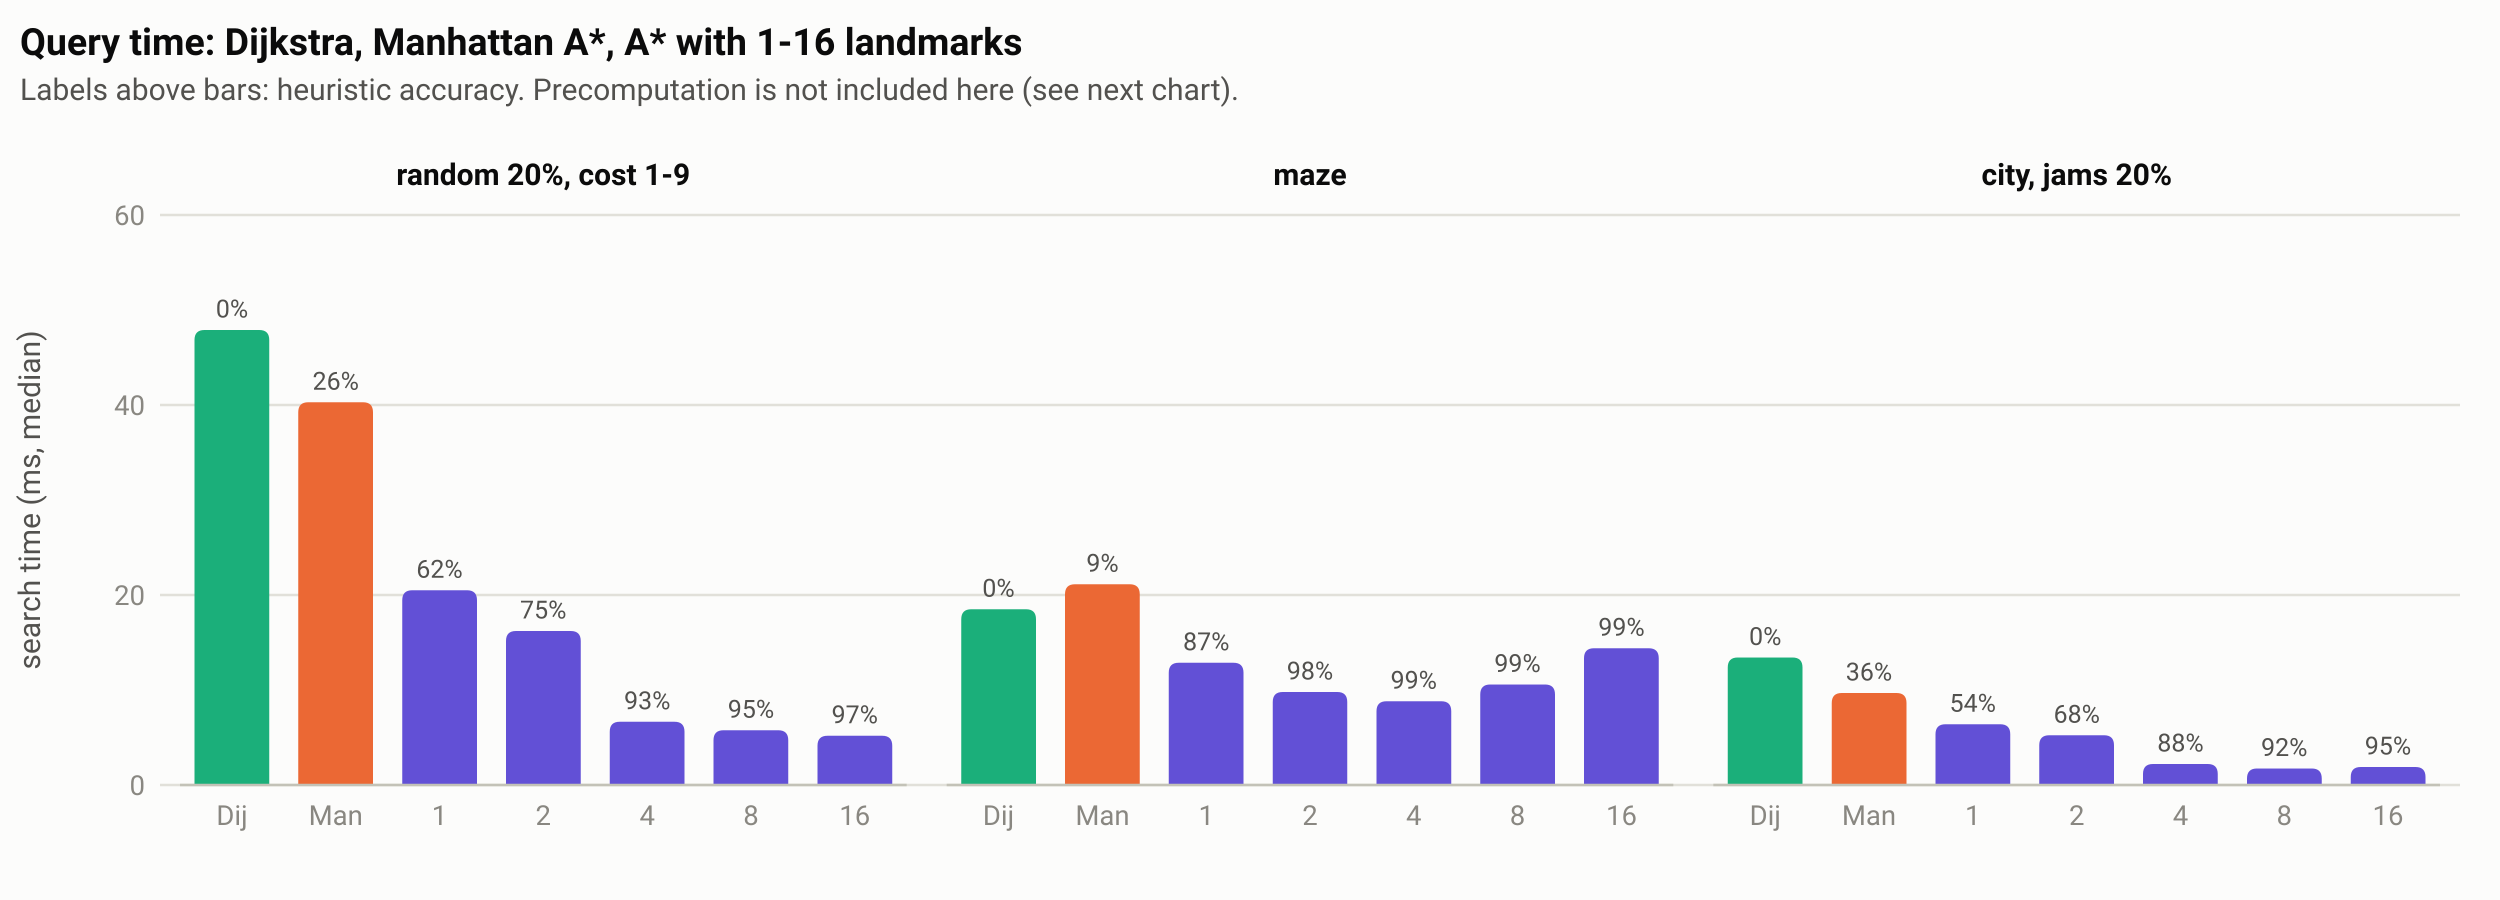
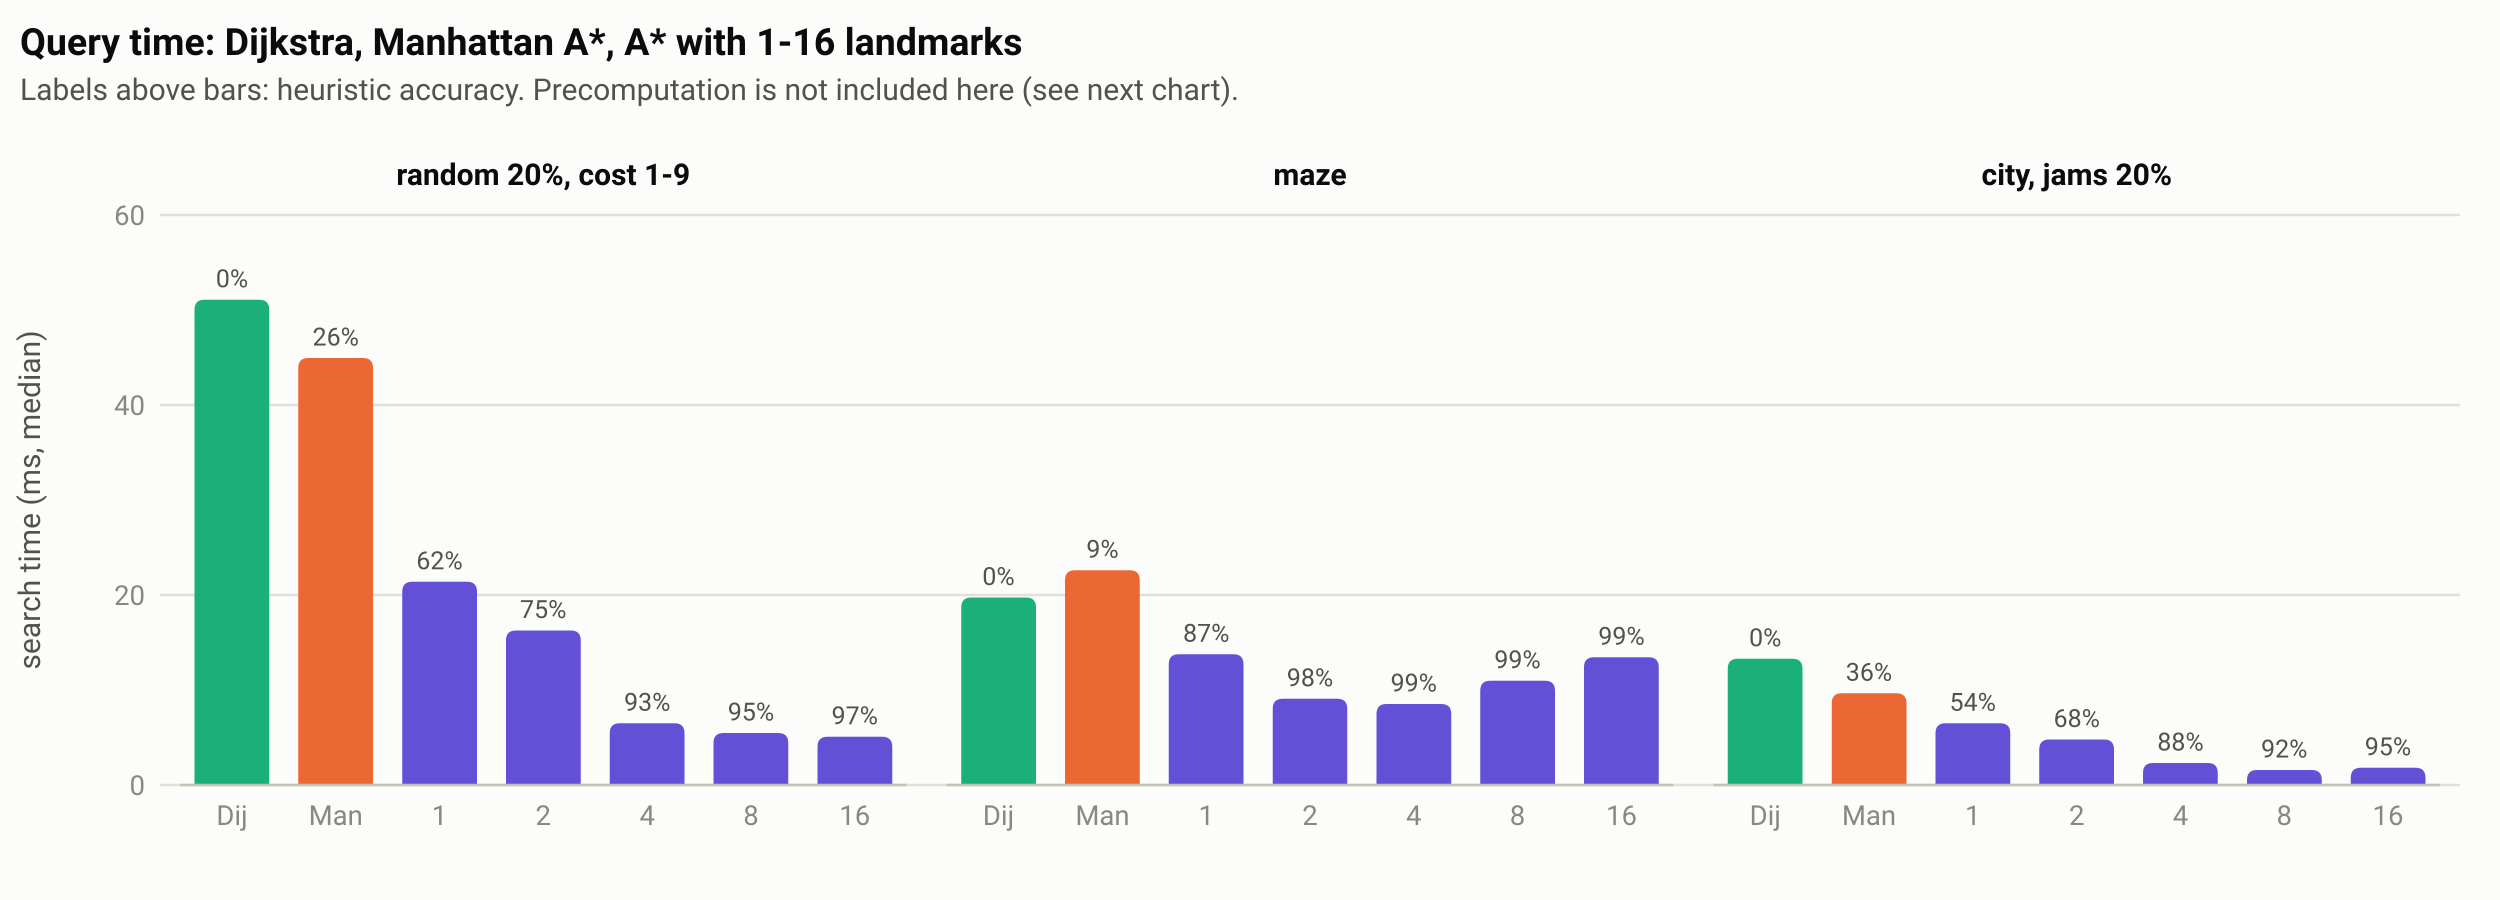
<svg xmlns="http://www.w3.org/2000/svg" width="1000" height="360" viewBox="0 0 1000 360" font-family="system-ui, -apple-system, 'Segoe UI', Roboto, Helvetica, Arial, sans-serif">
  <rect width="100%" height="100%" fill="#fcfcfb" />
  <text x="8.0" y="22.0" font-size="15" fill="#0b0b0b" text-anchor="start" font-weight="600">Query time: Dijkstra, Manhattan A*, A* with 1-16 landmarks</text>
  <text x="8.0" y="40.0" font-size="12" fill="#52514e" text-anchor="start" font-weight="normal">Labels above bars: heuristic accuracy. Precomputation is not included here (see next chart).</text>
  <line x1="64" y1="314.0" x2="984" y2="314.0" stroke="#e1e0d9" />
  <text x="58.0" y="318.0" font-size="11" fill="#898781" text-anchor="end" font-weight="normal">0</text>
  <line x1="64" y1="238.0" x2="984" y2="238.0" stroke="#e1e0d9" />
  <text x="58.0" y="242.0" font-size="11" fill="#898781" text-anchor="end" font-weight="normal">20</text>
  <line x1="64" y1="162.0" x2="984" y2="162.0" stroke="#e1e0d9" />
  <text x="58.0" y="166.0" font-size="11" fill="#898781" text-anchor="end" font-weight="normal">40</text>
  <line x1="64" y1="86.0" x2="984" y2="86.0" stroke="#e1e0d9" />
  <text x="58.0" y="90.0" font-size="11" fill="#898781" text-anchor="end" font-weight="normal">60</text>
  <text x="16.0" y="200.0" font-size="12" fill="#52514e" text-anchor="middle" font-weight="normal" transform="rotate(-90 16.0 200.0)">search time (ms, median)</text>
  <text x="217.3" y="74.0" font-size="12" fill="#0b0b0b" text-anchor="middle" font-weight="600">random 20%, cost 1-9</text>
-   <path d="M77.8,314.0 L77.8,136.0 Q77.8,132.0 81.8,132.0 L103.7,132.0 Q107.7,132.0 107.7,136.0 L107.7,314.0 Z" fill="#1baf7a" />
-   <text x="92.8" y="127.0" font-size="10" fill="#52514e" text-anchor="middle" font-weight="normal">0%</text>
+   <path d="M77.8,314.0 L77.8,123.9 Q77.8,119.9 81.8,119.9 L103.7,119.9 Q107.7,119.9 107.7,123.9 L107.7,314.0 Z" fill="#1baf7a" />
+   <text x="92.8" y="114.9" font-size="10" fill="#52514e" text-anchor="middle" font-weight="normal">0%</text>
  <text x="92.8" y="330.0" font-size="11" fill="#898781" text-anchor="middle" font-weight="normal">Dij</text>
-   <path d="M119.3,314.0 L119.3,164.9 Q119.3,160.9 123.3,160.9 L145.2,160.9 Q149.2,160.9 149.2,164.9 L149.2,314.0 Z" fill="#eb6834" />
-   <text x="134.3" y="155.9" font-size="10" fill="#52514e" text-anchor="middle" font-weight="normal">26%</text>
+   <path d="M119.3,314.0 L119.3,147.2 Q119.3,143.2 123.3,143.2 L145.2,143.2 Q149.2,143.2 149.2,147.2 L149.2,314.0 Z" fill="#eb6834" />
+   <text x="134.3" y="138.2" font-size="10" fill="#52514e" text-anchor="middle" font-weight="normal">26%</text>
  <text x="134.3" y="330.0" font-size="11" fill="#898781" text-anchor="middle" font-weight="normal">Man</text>
-   <path d="M160.9,314.0 L160.9,240.1 Q160.9,236.1 164.9,236.1 L186.8,236.1 Q190.8,236.1 190.8,240.1 L190.8,314.0 Z" fill="#6250d6" />
-   <text x="175.8" y="231.1" font-size="10" fill="#52514e" text-anchor="middle" font-weight="normal">62%</text>
+   <path d="M160.9,314.0 L160.9,236.7 Q160.9,232.7 164.9,232.7 L186.8,232.7 Q190.8,232.7 190.8,236.7 L190.8,314.0 Z" fill="#6250d6" />
+   <text x="175.8" y="227.7" font-size="10" fill="#52514e" text-anchor="middle" font-weight="normal">62%</text>
  <text x="175.8" y="330.0" font-size="11" fill="#898781" text-anchor="middle" font-weight="normal">1</text>
-   <path d="M202.4,314.0 L202.4,256.4 Q202.4,252.4 206.4,252.4 L228.3,252.4 Q232.3,252.4 232.3,256.4 L232.3,314.0 Z" fill="#6250d6" />
-   <text x="217.3" y="247.4" font-size="10" fill="#52514e" text-anchor="middle" font-weight="normal">75%</text>
+   <path d="M202.4,314.0 L202.4,256.2 Q202.4,252.2 206.4,252.2 L228.3,252.2 Q232.3,252.2 232.3,256.2 L232.3,314.0 Z" fill="#6250d6" />
+   <text x="217.3" y="247.2" font-size="10" fill="#52514e" text-anchor="middle" font-weight="normal">75%</text>
  <text x="217.3" y="330.0" font-size="11" fill="#898781" text-anchor="middle" font-weight="normal">2</text>
-   <path d="M243.9,314.0 L243.9,292.7 Q243.9,288.7 247.9,288.7 L269.8,288.7 Q273.8,288.7 273.8,292.7 L273.8,314.0 Z" fill="#6250d6" />
-   <text x="258.9" y="283.7" font-size="10" fill="#52514e" text-anchor="middle" font-weight="normal">93%</text>
+   <path d="M243.9,314.0 L243.9,293.3 Q243.9,289.3 247.9,289.3 L269.8,289.3 Q273.8,289.3 273.8,293.3 L273.8,314.0 Z" fill="#6250d6" />
+   <text x="258.9" y="284.3" font-size="10" fill="#52514e" text-anchor="middle" font-weight="normal">93%</text>
  <text x="258.9" y="330.0" font-size="11" fill="#898781" text-anchor="middle" font-weight="normal">4</text>
-   <path d="M285.4,314.0 L285.4,296.1 Q285.4,292.1 289.4,292.1 L311.3,292.1 Q315.3,292.1 315.3,296.1 L315.3,314.0 Z" fill="#6250d6" />
-   <text x="300.4" y="287.1" font-size="10" fill="#52514e" text-anchor="middle" font-weight="normal">95%</text>
+   <path d="M285.4,314.0 L285.4,297.2 Q285.4,293.2 289.4,293.2 L311.3,293.2 Q315.3,293.2 315.3,297.2 L315.3,314.0 Z" fill="#6250d6" />
+   <text x="300.4" y="288.2" font-size="10" fill="#52514e" text-anchor="middle" font-weight="normal">95%</text>
  <text x="300.4" y="330.0" font-size="11" fill="#898781" text-anchor="middle" font-weight="normal">8</text>
-   <path d="M327.0,314.0 L327.0,298.3 Q327.0,294.3 331.0,294.3 L352.9,294.3 Q356.9,294.3 356.9,298.3 L356.9,314.0 Z" fill="#6250d6" />
-   <text x="341.9" y="289.3" font-size="10" fill="#52514e" text-anchor="middle" font-weight="normal">97%</text>
+   <path d="M327.0,314.0 L327.0,298.7 Q327.0,294.7 331.0,294.7 L352.9,294.7 Q356.9,294.7 356.9,298.7 L356.9,314.0 Z" fill="#6250d6" />
+   <text x="341.9" y="289.7" font-size="10" fill="#52514e" text-anchor="middle" font-weight="normal">97%</text>
  <text x="341.9" y="330.0" font-size="11" fill="#898781" text-anchor="middle" font-weight="normal">16</text>
  <line x1="72.0" y1="314" x2="362.667" y2="314" stroke="#c3c2b7" />
  <text x="524.0" y="74.0" font-size="12" fill="#0b0b0b" text-anchor="middle" font-weight="600">maze</text>
-   <path d="M384.5,314.0 L384.5,247.7 Q384.5,243.7 388.5,243.7 L410.4,243.7 Q414.4,243.7 414.4,247.7 L414.4,314.0 Z" fill="#1baf7a" />
-   <text x="399.4" y="238.7" font-size="10" fill="#52514e" text-anchor="middle" font-weight="normal">0%</text>
+   <path d="M384.5,314.0 L384.5,243.0 Q384.5,239.0 388.5,239.0 L410.4,239.0 Q414.4,239.0 414.4,243.0 L414.4,314.0 Z" fill="#1baf7a" />
+   <text x="399.4" y="234.0" font-size="10" fill="#52514e" text-anchor="middle" font-weight="normal">0%</text>
  <text x="399.4" y="330.0" font-size="11" fill="#898781" text-anchor="middle" font-weight="normal">Dij</text>
-   <path d="M426.0,314.0 L426.0,237.7 Q426.0,233.7 430.0,233.7 L451.9,233.7 Q455.9,233.7 455.9,237.7 L455.9,314.0 Z" fill="#eb6834" />
-   <text x="441.0" y="228.7" font-size="10" fill="#52514e" text-anchor="middle" font-weight="normal">9%</text>
+   <path d="M426.0,314.0 L426.0,232.1 Q426.0,228.1 430.0,228.1 L451.9,228.1 Q455.9,228.1 455.9,232.1 L455.9,314.0 Z" fill="#eb6834" />
+   <text x="441.0" y="223.1" font-size="10" fill="#52514e" text-anchor="middle" font-weight="normal">9%</text>
  <text x="441.0" y="330.0" font-size="11" fill="#898781" text-anchor="middle" font-weight="normal">Man</text>
-   <path d="M467.5,314.0 L467.5,269.1 Q467.5,265.1 471.5,265.1 L493.4,265.1 Q497.4,265.1 497.4,269.1 L497.4,314.0 Z" fill="#6250d6" />
-   <text x="482.5" y="260.1" font-size="10" fill="#52514e" text-anchor="middle" font-weight="normal">87%</text>
+   <path d="M467.5,314.0 L467.5,265.7 Q467.5,261.7 471.5,261.7 L493.4,261.7 Q497.4,261.7 497.4,265.7 L497.4,314.0 Z" fill="#6250d6" />
+   <text x="482.5" y="256.7" font-size="10" fill="#52514e" text-anchor="middle" font-weight="normal">87%</text>
  <text x="482.5" y="330.0" font-size="11" fill="#898781" text-anchor="middle" font-weight="normal">1</text>
-   <path d="M509.1,314.0 L509.1,280.8 Q509.1,276.8 513.1,276.8 L534.9,276.8 Q538.9,276.8 538.9,280.8 L538.9,314.0 Z" fill="#6250d6" />
-   <text x="524.0" y="271.8" font-size="10" fill="#52514e" text-anchor="middle" font-weight="normal">98%</text>
+   <path d="M509.1,314.0 L509.1,283.5 Q509.1,279.5 513.1,279.5 L534.9,279.5 Q538.9,279.5 538.9,283.5 L538.9,314.0 Z" fill="#6250d6" />
+   <text x="524.0" y="274.5" font-size="10" fill="#52514e" text-anchor="middle" font-weight="normal">98%</text>
  <text x="524.0" y="330.0" font-size="11" fill="#898781" text-anchor="middle" font-weight="normal">2</text>
-   <path d="M550.6,314.0 L550.6,284.5 Q550.6,280.5 554.6,280.5 L576.5,280.5 Q580.5,280.5 580.5,284.5 L580.5,314.0 Z" fill="#6250d6" />
-   <text x="565.5" y="275.5" font-size="10" fill="#52514e" text-anchor="middle" font-weight="normal">99%</text>
+   <path d="M550.6,314.0 L550.6,285.6 Q550.6,281.6 554.6,281.6 L576.5,281.6 Q580.5,281.6 580.5,285.6 L580.5,314.0 Z" fill="#6250d6" />
+   <text x="565.5" y="276.6" font-size="10" fill="#52514e" text-anchor="middle" font-weight="normal">99%</text>
  <text x="565.5" y="330.0" font-size="11" fill="#898781" text-anchor="middle" font-weight="normal">4</text>
-   <path d="M592.1,314.0 L592.1,277.8 Q592.1,273.8 596.1,273.8 L618.0,273.8 Q622.0,273.8 622.0,277.8 L622.0,314.0 Z" fill="#6250d6" />
-   <text x="607.0" y="268.8" font-size="10" fill="#52514e" text-anchor="middle" font-weight="normal">99%</text>
+   <path d="M592.1,314.0 L592.1,276.3 Q592.1,272.3 596.1,272.3 L618.0,272.3 Q622.0,272.3 622.0,276.3 L622.0,314.0 Z" fill="#6250d6" />
+   <text x="607.0" y="267.3" font-size="10" fill="#52514e" text-anchor="middle" font-weight="normal">99%</text>
  <text x="607.0" y="330.0" font-size="11" fill="#898781" text-anchor="middle" font-weight="normal">8</text>
-   <path d="M633.6,314.0 L633.6,263.3 Q633.6,259.3 637.6,259.3 L659.5,259.3 Q663.5,259.3 663.5,263.3 L663.5,314.0 Z" fill="#6250d6" />
-   <text x="648.6" y="254.3" font-size="10" fill="#52514e" text-anchor="middle" font-weight="normal">99%</text>
+   <path d="M633.6,314.0 L633.6,266.9 Q633.6,262.9 637.6,262.9 L659.5,262.9 Q663.5,262.9 663.5,266.9 L663.5,314.0 Z" fill="#6250d6" />
+   <text x="648.6" y="257.9" font-size="10" fill="#52514e" text-anchor="middle" font-weight="normal">99%</text>
  <text x="648.6" y="330.0" font-size="11" fill="#898781" text-anchor="middle" font-weight="normal">16</text>
  <line x1="378.667" y1="314" x2="669.333" y2="314" stroke="#c3c2b7" />
  <text x="830.7" y="74.0" font-size="12" fill="#0b0b0b" text-anchor="middle" font-weight="600">city, jams 20%</text>
-   <path d="M691.1,314.0 L691.1,267.0 Q691.1,263.0 695.1,263.0 L717.0,263.0 Q721.0,263.0 721.0,267.0 L721.0,314.0 Z" fill="#1baf7a" />
-   <text x="706.1" y="258.0" font-size="10" fill="#52514e" text-anchor="middle" font-weight="normal">0%</text>
+   <path d="M691.1,314.0 L691.1,267.5 Q691.1,263.5 695.1,263.5 L717.0,263.5 Q721.0,263.5 721.0,267.5 L721.0,314.0 Z" fill="#1baf7a" />
+   <text x="706.1" y="258.5" font-size="10" fill="#52514e" text-anchor="middle" font-weight="normal">0%</text>
  <text x="706.1" y="330.0" font-size="11" fill="#898781" text-anchor="middle" font-weight="normal">Dij</text>
-   <path d="M732.7,314.0 L732.7,281.2 Q732.7,277.2 736.7,277.2 L758.6,277.2 Q762.6,277.2 762.6,281.2 L762.6,314.0 Z" fill="#eb6834" />
-   <text x="747.6" y="272.2" font-size="10" fill="#52514e" text-anchor="middle" font-weight="normal">36%</text>
+   <path d="M732.7,314.0 L732.7,281.3 Q732.7,277.3 736.7,277.3 L758.6,277.3 Q762.6,277.3 762.6,281.3 L762.6,314.0 Z" fill="#eb6834" />
+   <text x="747.6" y="272.3" font-size="10" fill="#52514e" text-anchor="middle" font-weight="normal">36%</text>
  <text x="747.6" y="330.0" font-size="11" fill="#898781" text-anchor="middle" font-weight="normal">Man</text>
-   <path d="M774.2,314.0 L774.2,293.7 Q774.2,289.7 778.2,289.7 L800.1,289.7 Q804.1,289.7 804.1,293.7 L804.1,314.0 Z" fill="#6250d6" />
-   <text x="789.1" y="284.7" font-size="10" fill="#52514e" text-anchor="middle" font-weight="normal">54%</text>
+   <path d="M774.2,314.0 L774.2,293.3 Q774.2,289.3 778.2,289.3 L800.1,289.3 Q804.1,289.3 804.1,293.3 L804.1,314.0 Z" fill="#6250d6" />
+   <text x="789.1" y="284.3" font-size="10" fill="#52514e" text-anchor="middle" font-weight="normal">54%</text>
  <text x="789.1" y="330.0" font-size="11" fill="#898781" text-anchor="middle" font-weight="normal">1</text>
-   <path d="M815.7,314.0 L815.7,298.1 Q815.7,294.1 819.7,294.1 L841.6,294.1 Q845.6,294.1 845.6,298.1 L845.6,314.0 Z" fill="#6250d6" />
-   <text x="830.7" y="289.1" font-size="10" fill="#52514e" text-anchor="middle" font-weight="normal">68%</text>
+   <path d="M815.7,314.0 L815.7,299.8 Q815.7,295.8 819.7,295.8 L841.6,295.8 Q845.6,295.8 845.6,299.8 L845.6,314.0 Z" fill="#6250d6" />
+   <text x="830.7" y="290.8" font-size="10" fill="#52514e" text-anchor="middle" font-weight="normal">68%</text>
  <text x="830.7" y="330.0" font-size="11" fill="#898781" text-anchor="middle" font-weight="normal">2</text>
-   <path d="M857.2,314.0 L857.2,309.6 Q857.2,305.6 861.2,305.6 L883.1,305.6 Q887.1,305.6 887.1,309.6 L887.1,314.0 Z" fill="#6250d6" />
-   <text x="872.2" y="300.6" font-size="10" fill="#52514e" text-anchor="middle" font-weight="normal">88%</text>
+   <path d="M857.2,314.0 L857.2,309.2 Q857.2,305.2 861.2,305.2 L883.1,305.2 Q887.1,305.2 887.1,309.2 L887.1,314.0 Z" fill="#6250d6" />
+   <text x="872.2" y="300.2" font-size="10" fill="#52514e" text-anchor="middle" font-weight="normal">88%</text>
  <text x="872.2" y="330.0" font-size="11" fill="#898781" text-anchor="middle" font-weight="normal">4</text>
-   <path d="M898.8,314.0 L898.8,311.4 Q898.8,307.4 902.8,307.4 L924.7,307.4 Q928.7,307.4 928.7,311.4 L928.7,314.0 Z" fill="#6250d6" />
-   <text x="913.7" y="302.4" font-size="10" fill="#52514e" text-anchor="middle" font-weight="normal">92%</text>
+   <path d="M898.8,314.0 L898.8,312.0 Q898.8,308.0 902.8,308.0 L924.7,308.0 Q928.7,308.0 928.7,312.0 L928.7,314.0 Z" fill="#6250d6" />
+   <text x="913.7" y="303.0" font-size="10" fill="#52514e" text-anchor="middle" font-weight="normal">92%</text>
  <text x="913.7" y="330.0" font-size="11" fill="#898781" text-anchor="middle" font-weight="normal">8</text>
-   <path d="M940.3,314.0 L940.3,310.8 Q940.3,306.8 944.3,306.8 L966.2,306.8 Q970.2,306.8 970.2,310.8 L970.2,314.0 Z" fill="#6250d6" />
-   <text x="955.2" y="301.8" font-size="10" fill="#52514e" text-anchor="middle" font-weight="normal">95%</text>
+   <path d="M940.3,314.0 L940.3,311.1 Q940.3,307.1 944.3,307.1 L966.2,307.1 Q970.2,307.1 970.2,311.1 L970.2,314.0 Z" fill="#6250d6" />
+   <text x="955.2" y="302.1" font-size="10" fill="#52514e" text-anchor="middle" font-weight="normal">95%</text>
  <text x="955.2" y="330.0" font-size="11" fill="#898781" text-anchor="middle" font-weight="normal">16</text>
  <line x1="685.333" y1="314" x2="976.0" y2="314" stroke="#c3c2b7" />
</svg>
